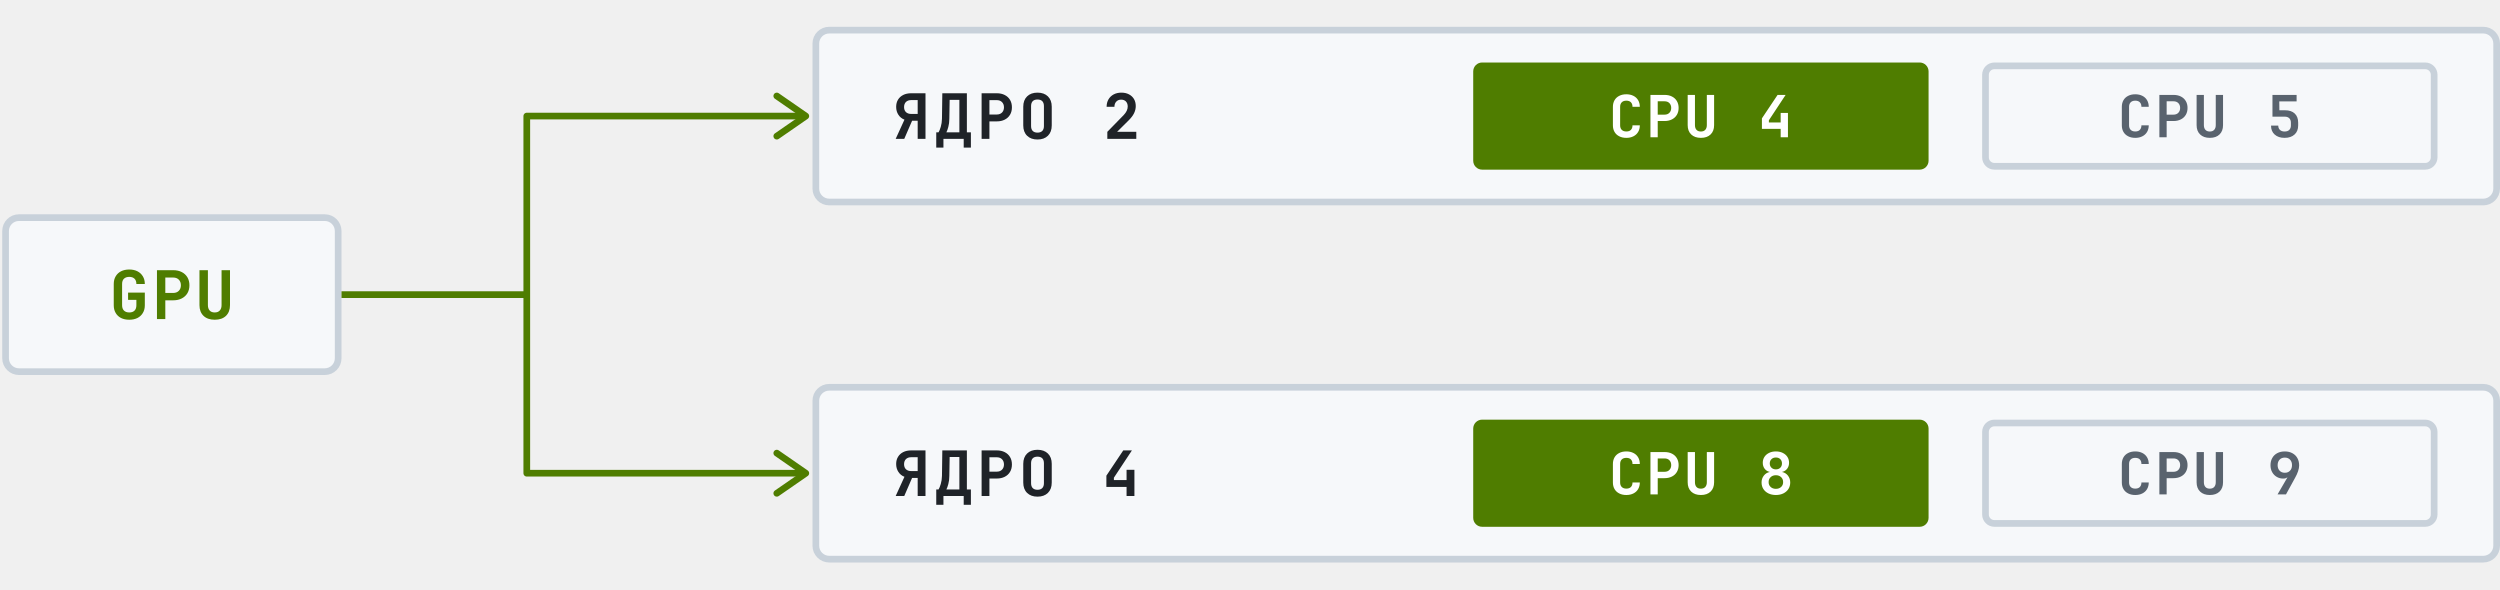
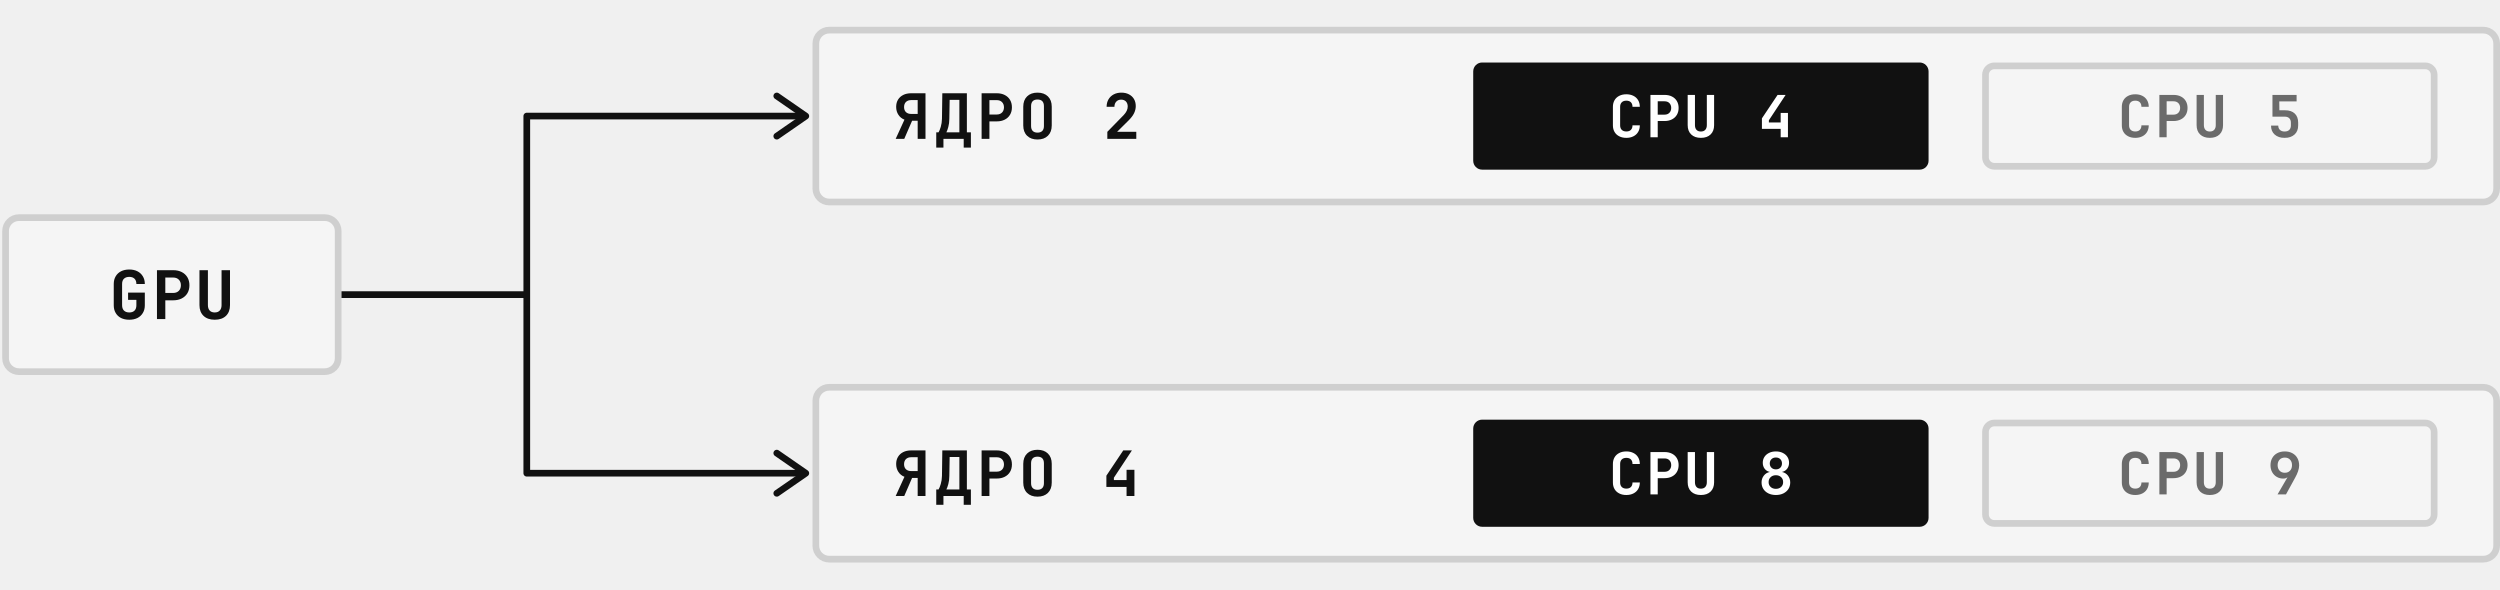
<svg xmlns="http://www.w3.org/2000/svg" width="560" height="132" viewBox="0 0 560 132" role="img" aria-label="GPU: ЯДРО 2, ЯДРО 4">
-   <rect x="1.25" y="48.75" width="74.5" height="34.5" rx="3" fill="#f6f8fa" stroke="#c8d1da" stroke-width="1.5" />
-   <path d="M28.96 71.62Q27.89 71.62 27.11 71.23Q26.33 70.83 25.91 70.1Q25.48 69.38 25.48 68.38V63.61Q25.48 62.62 25.91 61.9Q26.33 61.17 27.11 60.77Q27.89 60.37 28.96 60.37Q30.01 60.37 30.79 60.77Q31.57 61.17 32 61.9Q32.44 62.62 32.44 63.61H30.55Q30.55 62.85 30.14 62.44Q29.72 62.02 28.96 62.02Q28.2 62.02 27.77 62.43Q27.35 62.83 27.35 63.6V68.38Q27.35 69.15 27.77 69.57Q28.2 69.99 28.96 69.99Q29.72 69.99 30.14 69.57Q30.55 69.15 30.55 68.38V67.17H28.69V65.55H32.44V68.38Q32.44 69.38 32 70.1Q31.57 70.83 30.79 71.23Q30.01 71.62 28.96 71.62ZM35.16 71.47V60.52H38.8Q39.89 60.52 40.71 60.94Q41.53 61.36 41.98 62.12Q42.43 62.88 42.43 63.9Q42.43 64.92 41.98 65.68Q41.53 66.43 40.71 66.85Q39.89 67.27 38.8 67.27H37.03V71.47ZM37.03 65.62H38.8Q39.59 65.62 40.06 65.14Q40.52 64.66 40.52 63.9Q40.52 63.13 40.06 62.65Q39.59 62.17 38.8 62.17H37.03ZM48.1 71.62Q46.5 71.62 45.59 70.75Q44.68 69.87 44.68 68.35V60.52H46.57V68.34Q46.57 69.12 46.96 69.55Q47.35 69.99 48.1 69.99Q48.84 69.99 49.23 69.55Q49.63 69.12 49.63 68.34V60.52H51.52V68.35Q51.52 69.87 50.62 70.75Q49.72 71.62 48.1 71.62Z" fill="#4f7d00" />
-   <path d="M76.5 66H118M118 66V26H180M118 66V106H180" fill="none" stroke="#4f7d00" stroke-width="1.5" stroke-linecap="butt" stroke-linejoin="round" />
-   <path d="M174 21.5L180.5 26L174 30.5" fill="none" stroke="#4f7d00" stroke-width="1.5" stroke-linejoin="round" stroke-linecap="round" />
-   <rect x="182.75" y="6.75" width="376.5" height="38.5" rx="3" fill="#f6f8fa" stroke="#c8d1da" stroke-width="1.5" />
-   <path d="M200.63 31.11 202.6 26.8Q201.74 26.48 201.24 25.71Q200.74 24.95 200.74 23.93Q200.74 23 201.16 22.32Q201.57 21.65 202.32 21.27Q203.08 20.89 204.09 20.89H207.31V31.11H205.56V27.05H204.31L202.55 31.11ZM204.09 25.52H205.56V22.42H204.09Q203.36 22.42 202.93 22.84Q202.51 23.27 202.51 23.98Q202.51 24.7 202.93 25.11Q203.36 25.52 204.09 25.52ZM209.72 33.07V29.64H210.24Q210.48 29.25 210.73 28.42Q210.98 27.6 211 26.59L211.08 20.89H216.58V29.64H217.48V33.07H215.87V31.11H211.33V33.07ZM211.99 29.64H214.9V22.37H212.72L212.65 26.59Q212.65 27.61 212.42 28.44Q212.2 29.26 211.99 29.64ZM219.88 31.11V20.89H223.28Q224.3 20.89 225.06 21.28Q225.83 21.67 226.25 22.38Q226.67 23.09 226.67 24.04Q226.67 24.99 226.25 25.7Q225.83 26.41 225.06 26.8Q224.3 27.19 223.28 27.19H221.63V31.11ZM221.63 25.65H223.28Q224.02 25.65 224.46 25.2Q224.89 24.75 224.89 24.04Q224.89 23.33 224.46 22.88Q224.02 22.43 223.28 22.43H221.63ZM232.4 31.25Q230.93 31.25 230.07 30.41Q229.21 29.57 229.21 28.09V23.91Q229.21 22.43 230.07 21.59Q230.93 20.75 232.4 20.75Q233.87 20.75 234.73 21.59Q235.59 22.43 235.59 23.9V28.09Q235.59 29.57 234.73 30.41Q233.87 31.25 232.4 31.25ZM232.4 29.71Q233.11 29.71 233.48 29.32Q233.84 28.94 233.84 28.23V23.77Q233.84 23.06 233.48 22.67Q233.11 22.29 232.4 22.29Q231.69 22.29 231.32 22.67Q230.96 23.06 230.96 23.77V28.23Q230.96 28.94 231.32 29.32Q231.69 29.71 232.4 29.71ZM248.04 31.11V29.53L251.72 25.76Q252.61 24.82 252.61 23.86Q252.61 23.17 252.22 22.74Q251.82 22.32 251.14 22.32Q250.46 22.32 250.05 22.76Q249.63 23.2 249.63 23.93H247.88Q247.88 22.98 248.3 22.26Q248.72 21.55 249.46 21.15Q250.21 20.75 251.19 20.75Q252.15 20.75 252.88 21.13Q253.61 21.51 254.01 22.18Q254.41 22.86 254.41 23.77Q254.41 24.56 254.04 25.34Q253.66 26.13 252.81 26.97L250.23 29.53H254.53V31.11Z" fill="#1f2328" />
-   <rect x="330" y="14" width="102" height="24" rx="2" fill="#4f7d00" />
+   <rect x="1.25" y="48.75" width="74.5" height="34.5" rx="3" fill="#f5f5f5" stroke="#cfcfcf" stroke-width="1.5" />
+   <path d="M28.96 71.62Q27.89 71.62 27.11 71.23Q26.33 70.83 25.91 70.1Q25.48 69.38 25.48 68.38V63.61Q25.48 62.62 25.91 61.9Q26.33 61.17 27.11 60.77Q27.89 60.37 28.96 60.37Q30.01 60.37 30.79 60.77Q31.57 61.17 32 61.9Q32.44 62.62 32.44 63.61H30.55Q30.55 62.85 30.14 62.44Q29.72 62.02 28.96 62.02Q28.2 62.02 27.77 62.43Q27.35 62.83 27.35 63.6V68.38Q27.35 69.15 27.77 69.57Q28.2 69.99 28.96 69.99Q29.72 69.99 30.14 69.57Q30.55 69.15 30.55 68.38V67.17H28.69V65.55H32.44V68.38Q32.44 69.38 32 70.1Q31.57 70.83 30.79 71.23Q30.01 71.62 28.96 71.62ZM35.16 71.47V60.52H38.8Q39.89 60.52 40.71 60.94Q41.53 61.36 41.98 62.12Q42.43 62.88 42.43 63.9Q42.43 64.92 41.98 65.68Q41.53 66.43 40.71 66.85Q39.89 67.27 38.8 67.27H37.03V71.47ZM37.03 65.62H38.8Q39.59 65.62 40.06 65.14Q40.52 64.66 40.52 63.9Q40.52 63.13 40.06 62.65Q39.59 62.17 38.8 62.17H37.03ZM48.1 71.62Q46.5 71.62 45.59 70.75Q44.68 69.87 44.68 68.35V60.52H46.57V68.34Q46.57 69.12 46.96 69.55Q47.35 69.99 48.1 69.99Q48.84 69.99 49.23 69.55Q49.63 69.12 49.63 68.34V60.52H51.52V68.35Q51.52 69.87 50.62 70.75Q49.72 71.62 48.1 71.62Z" fill="#111111" />
+   <path d="M76.5 66H118M118 66V26H180M118 66V106H180" fill="none" stroke="#111111" stroke-width="1.5" stroke-linecap="butt" stroke-linejoin="round" />
+   <path d="M174 21.5L180.5 26L174 30.5" fill="none" stroke="#111111" stroke-width="1.5" stroke-linejoin="round" stroke-linecap="round" />
+   <rect x="182.75" y="6.75" width="376.5" height="38.5" rx="3" fill="#f5f5f5" stroke="#cfcfcf" stroke-width="1.5" />
+   <path d="M200.63 31.11 202.6 26.8Q201.74 26.48 201.24 25.71Q200.74 24.95 200.74 23.93Q200.74 23 201.16 22.32Q201.57 21.65 202.32 21.27Q203.08 20.89 204.09 20.89H207.31V31.11H205.56V27.05H204.31L202.55 31.11ZM204.09 25.52H205.56V22.42H204.09Q203.36 22.42 202.93 22.84Q202.51 23.27 202.51 23.98Q202.51 24.7 202.93 25.11Q203.36 25.52 204.09 25.52ZM209.72 33.07V29.64H210.24Q210.48 29.25 210.73 28.42Q210.98 27.6 211 26.59L211.08 20.89H216.58V29.64H217.48V33.07H215.87V31.11H211.33V33.07ZM211.99 29.64H214.9V22.37H212.72L212.65 26.59Q212.65 27.61 212.42 28.44Q212.2 29.26 211.99 29.64ZM219.88 31.11V20.89H223.28Q224.3 20.89 225.06 21.28Q225.83 21.67 226.25 22.38Q226.67 23.09 226.67 24.04Q226.67 24.99 226.25 25.7Q225.83 26.41 225.06 26.8Q224.3 27.19 223.28 27.19H221.63V31.11ZM221.63 25.65H223.28Q224.02 25.65 224.46 25.2Q224.89 24.75 224.89 24.04Q224.89 23.33 224.46 22.88Q224.02 22.43 223.28 22.43H221.63ZM232.4 31.25Q230.93 31.25 230.07 30.41Q229.21 29.57 229.21 28.09V23.91Q229.21 22.43 230.07 21.59Q230.93 20.75 232.4 20.75Q233.87 20.75 234.73 21.59Q235.59 22.43 235.59 23.9V28.09Q235.59 29.57 234.73 30.41Q233.87 31.25 232.4 31.25ZM232.4 29.71Q233.11 29.71 233.48 29.32Q233.84 28.94 233.84 28.23V23.77Q233.84 23.06 233.48 22.67Q233.11 22.29 232.4 22.29Q231.69 22.29 231.32 22.67Q230.96 23.06 230.96 23.77V28.23Q230.96 28.94 231.32 29.32Q231.69 29.71 232.4 29.71ZM248.04 31.11V29.53L251.72 25.76Q252.61 24.82 252.61 23.86Q252.61 23.17 252.22 22.74Q251.82 22.32 251.14 22.32Q250.46 22.32 250.05 22.76Q249.63 23.2 249.63 23.93H247.88Q247.88 22.98 248.3 22.26Q248.72 21.55 249.46 21.15Q250.21 20.75 251.19 20.75Q252.15 20.75 252.88 21.13Q253.61 21.51 254.01 22.18Q254.41 22.86 254.41 23.77Q254.41 24.56 254.04 25.34Q253.66 26.13 252.81 26.97L250.23 29.53H254.53V31.11Z" fill="#111111" />
+   <rect x="330" y="14" width="102" height="24" rx="2" fill="#111111" />
  <path d="M364.3 30.88Q363.38 30.88 362.71 30.53Q362.03 30.19 361.66 29.56Q361.29 28.93 361.29 28.07V23.93Q361.29 23.08 361.66 22.44Q362.03 21.81 362.71 21.47Q363.38 21.12 364.3 21.12Q365.21 21.12 365.89 21.47Q366.57 21.81 366.94 22.44Q367.32 23.08 367.32 23.93H365.68Q365.68 23.27 365.32 22.91Q364.97 22.55 364.3 22.55Q363.64 22.55 363.28 22.91Q362.91 23.27 362.91 23.93V28.07Q362.91 28.73 363.28 29.09Q363.64 29.45 364.3 29.45Q364.97 29.45 365.32 29.09Q365.68 28.73 365.68 28.07H367.32Q367.32 28.93 366.94 29.56Q366.57 30.19 365.89 30.53Q365.21 30.88 364.3 30.88ZM369.7 30.75V21.26H372.86Q373.81 21.26 374.52 21.62Q375.23 21.98 375.62 22.64Q376.01 23.3 376.01 24.18Q376.01 25.06 375.62 25.72Q375.23 26.38 374.52 26.74Q373.81 27.11 372.86 27.11H371.33V30.75ZM371.33 25.68H372.86Q373.55 25.68 373.95 25.26Q374.35 24.84 374.35 24.18Q374.35 23.52 373.95 23.1Q373.55 22.69 372.86 22.69H371.33ZM381 30.88Q379.61 30.88 378.82 30.11Q378.04 29.35 378.04 28.04V21.26H379.67V28.03Q379.67 28.7 380.01 29.08Q380.35 29.46 381 29.46Q381.64 29.46 381.98 29.08Q382.33 28.7 382.33 28.03V21.26H383.96V28.04Q383.96 29.35 383.18 30.11Q382.4 30.88 381 30.88ZM398.87 30.75V28.86H394.67V26.51L398.18 21.26H399.98L396.23 26.94V27.43H398.87V25.29H400.5V30.75Z" fill="#ffffff" />
-   <rect x="444.75" y="14.75" width="100.5" height="22.5" rx="2" fill="none" stroke="#c8d1da" stroke-width="1.5" />
-   <path d="M478.3 30.88Q477.38 30.88 476.71 30.53Q476.03 30.19 475.66 29.56Q475.29 28.93 475.29 28.07V23.93Q475.29 23.08 475.66 22.44Q476.03 21.81 476.71 21.47Q477.38 21.12 478.3 21.12Q479.21 21.12 479.89 21.47Q480.57 21.81 480.94 22.44Q481.32 23.08 481.32 23.93H479.68Q479.68 23.27 479.32 22.91Q478.97 22.55 478.3 22.55Q477.64 22.55 477.28 22.91Q476.91 23.27 476.91 23.93V28.07Q476.91 28.73 477.28 29.09Q477.64 29.45 478.3 29.45Q478.97 29.45 479.32 29.09Q479.68 28.73 479.68 28.07H481.32Q481.32 28.93 480.94 29.56Q480.57 30.19 479.89 30.53Q479.21 30.88 478.3 30.88ZM483.7 30.75V21.26H486.86Q487.81 21.26 488.52 21.62Q489.23 21.98 489.62 22.64Q490.01 23.3 490.01 24.18Q490.01 25.06 489.62 25.72Q489.23 26.38 488.52 26.74Q487.81 27.11 486.86 27.11H485.33V30.75ZM485.33 25.68H486.86Q487.55 25.68 487.95 25.26Q488.35 24.84 488.35 24.18Q488.35 23.52 487.95 23.1Q487.55 22.69 486.86 22.69H485.33ZM495 30.88Q493.61 30.88 492.82 30.11Q492.04 29.35 492.04 28.04V21.26H493.67V28.03Q493.67 28.7 494.01 29.08Q494.35 29.46 495 29.46Q495.64 29.46 495.98 29.08Q496.33 28.7 496.33 28.03V21.26H497.96V28.04Q497.96 29.35 497.18 30.11Q496.4 30.88 495 30.88ZM511.75 30.88Q510.36 30.88 509.53 30.14Q508.71 29.41 508.71 28.14H510.33Q510.33 28.74 510.71 29.1Q511.1 29.46 511.76 29.46Q512.42 29.46 512.79 29.1Q513.16 28.74 513.16 28.11V27.48Q513.16 26.85 512.8 26.49Q512.44 26.13 511.77 26.13H509.03V21.26H514.44V22.72H510.56L510.58 24.7H511.85Q513.26 24.7 514.02 25.43Q514.79 26.16 514.79 27.48V28.11Q514.79 29.39 513.98 30.13Q513.16 30.88 511.75 30.88Z" fill="#59636e" />
-   <path d="M174 101.5L180.5 106L174 110.5" fill="none" stroke="#4f7d00" stroke-width="1.5" stroke-linejoin="round" stroke-linecap="round" />
-   <rect x="182.75" y="86.75" width="376.5" height="38.5" rx="3" fill="#f6f8fa" stroke="#c8d1da" stroke-width="1.5" />
-   <path d="M200.63 111.11 202.6 106.8Q201.74 106.48 201.24 105.71Q200.74 104.95 200.74 103.93Q200.74 103 201.16 102.33Q201.57 101.65 202.32 101.27Q203.08 100.89 204.09 100.89H207.31V111.11H205.56V107.05H204.31L202.55 111.11ZM204.09 105.52H205.56V102.42H204.09Q203.36 102.42 202.93 102.84Q202.51 103.27 202.51 103.98Q202.51 104.7 202.93 105.11Q203.36 105.52 204.09 105.52ZM209.72 113.07V109.64H210.24Q210.48 109.25 210.73 108.42Q210.98 107.6 211 106.59L211.08 100.89H216.58V109.64H217.48V113.07H215.87V111.11H211.33V113.07ZM211.99 109.64H214.9V102.37H212.72L212.65 106.59Q212.65 107.61 212.42 108.44Q212.2 109.26 211.99 109.64ZM219.88 111.11V100.89H223.28Q224.3 100.89 225.06 101.28Q225.83 101.67 226.25 102.38Q226.67 103.09 226.67 104.04Q226.67 104.99 226.25 105.7Q225.83 106.41 225.06 106.8Q224.3 107.19 223.28 107.19H221.63V111.11ZM221.63 105.65H223.28Q224.02 105.65 224.46 105.2Q224.89 104.75 224.89 104.04Q224.89 103.33 224.46 102.88Q224.02 102.43 223.28 102.43H221.63ZM232.4 111.25Q230.93 111.25 230.07 110.41Q229.21 109.57 229.21 108.09V103.91Q229.21 102.43 230.07 101.59Q230.93 100.75 232.4 100.75Q233.87 100.75 234.73 101.59Q235.59 102.43 235.59 103.9V108.09Q235.59 109.57 234.73 110.41Q233.87 111.25 232.4 111.25ZM232.4 109.71Q233.11 109.71 233.48 109.32Q233.84 108.94 233.84 108.23V103.77Q233.84 103.06 233.48 102.67Q233.11 102.29 232.4 102.29Q231.69 102.29 231.32 102.67Q230.96 103.06 230.96 103.77V108.23Q230.96 108.94 231.32 109.32Q231.69 109.71 232.4 109.71ZM252.35 111.11V109.08H247.83V106.55L251.61 100.89H253.55L249.51 107.01V107.54H252.35V105.23H254.11V111.11Z" fill="#1f2328" />
-   <rect x="330" y="94" width="102" height="24" rx="2" fill="#4f7d00" />
+   <rect x="444.75" y="14.75" width="100.5" height="22.5" rx="2" fill="none" stroke="#cfcfcf" stroke-width="1.5" />
+   <path d="M478.3 30.88Q477.38 30.88 476.71 30.53Q476.03 30.19 475.66 29.56Q475.29 28.93 475.29 28.07V23.93Q475.29 23.08 475.66 22.44Q476.03 21.81 476.71 21.47Q477.38 21.12 478.3 21.12Q479.21 21.12 479.89 21.47Q480.57 21.81 480.94 22.44Q481.32 23.08 481.32 23.93H479.68Q479.68 23.27 479.32 22.91Q478.97 22.55 478.3 22.55Q477.64 22.55 477.28 22.91Q476.91 23.27 476.91 23.93V28.07Q476.91 28.73 477.28 29.09Q477.64 29.45 478.3 29.45Q478.97 29.45 479.32 29.09Q479.68 28.73 479.68 28.07H481.32Q481.32 28.93 480.94 29.56Q480.57 30.19 479.89 30.53Q479.21 30.88 478.3 30.88ZM483.7 30.75V21.26H486.86Q487.81 21.26 488.52 21.62Q489.23 21.98 489.62 22.64Q490.01 23.3 490.01 24.18Q490.01 25.06 489.62 25.72Q489.23 26.38 488.52 26.74Q487.81 27.11 486.86 27.11H485.33V30.75ZM485.33 25.68H486.86Q487.55 25.68 487.95 25.26Q488.35 24.84 488.35 24.18Q488.35 23.52 487.95 23.1Q487.55 22.69 486.86 22.69H485.33ZM495 30.88Q493.61 30.88 492.82 30.11Q492.04 29.35 492.04 28.04V21.26H493.67V28.03Q493.67 28.7 494.01 29.08Q494.35 29.46 495 29.46Q495.64 29.46 495.98 29.08Q496.33 28.7 496.33 28.03V21.26H497.96V28.04Q497.96 29.35 497.18 30.11Q496.4 30.88 495 30.88ZM511.75 30.88Q510.36 30.88 509.53 30.14Q508.71 29.41 508.71 28.14H510.33Q510.33 28.74 510.71 29.1Q511.1 29.46 511.76 29.46Q512.42 29.46 512.79 29.1Q513.16 28.74 513.16 28.11V27.48Q513.16 26.85 512.8 26.49Q512.44 26.13 511.77 26.13H509.03V21.26H514.44V22.72H510.56L510.58 24.7H511.85Q513.26 24.7 514.02 25.43Q514.79 26.16 514.79 27.48V28.11Q514.79 29.39 513.98 30.13Q513.16 30.88 511.75 30.88Z" fill="#6b6b6b" />
+   <path d="M174 101.5L180.5 106L174 110.5" fill="none" stroke="#111111" stroke-width="1.5" stroke-linejoin="round" stroke-linecap="round" />
+   <rect x="182.75" y="86.75" width="376.5" height="38.5" rx="3" fill="#f5f5f5" stroke="#cfcfcf" stroke-width="1.5" />
+   <path d="M200.63 111.11 202.6 106.8Q201.74 106.48 201.24 105.71Q200.74 104.95 200.74 103.93Q200.74 103 201.16 102.33Q201.57 101.65 202.32 101.27Q203.08 100.89 204.09 100.89H207.31V111.11H205.56V107.05H204.31L202.55 111.11ZM204.09 105.52H205.56V102.42H204.09Q203.36 102.42 202.93 102.84Q202.51 103.27 202.51 103.98Q202.51 104.7 202.93 105.11Q203.36 105.52 204.09 105.52ZM209.72 113.07V109.64H210.24Q210.48 109.25 210.73 108.42Q210.98 107.6 211 106.59L211.08 100.89H216.58V109.64H217.48V113.07H215.87V111.11H211.33V113.07ZM211.99 109.64H214.9V102.37H212.72L212.65 106.59Q212.65 107.61 212.42 108.44Q212.2 109.26 211.99 109.64ZM219.88 111.11V100.89H223.28Q224.3 100.89 225.06 101.28Q225.83 101.67 226.25 102.38Q226.67 103.09 226.67 104.04Q226.67 104.99 226.25 105.7Q225.83 106.41 225.06 106.8Q224.3 107.19 223.28 107.19H221.63V111.11ZM221.63 105.65H223.28Q224.02 105.65 224.46 105.2Q224.89 104.75 224.89 104.04Q224.89 103.33 224.46 102.88Q224.02 102.43 223.28 102.43H221.63ZM232.4 111.25Q230.93 111.25 230.07 110.41Q229.21 109.57 229.21 108.09V103.91Q229.21 102.43 230.07 101.59Q230.93 100.75 232.4 100.75Q233.87 100.75 234.73 101.59Q235.59 102.43 235.59 103.9V108.09Q235.59 109.57 234.73 110.41Q233.87 111.25 232.4 111.25ZM232.4 109.71Q233.11 109.71 233.48 109.32Q233.84 108.94 233.84 108.23V103.77Q233.84 103.06 233.48 102.67Q233.11 102.29 232.4 102.29Q231.69 102.29 231.32 102.67Q230.96 103.06 230.96 103.77V108.23Q230.96 108.94 231.32 109.32Q231.69 109.71 232.4 109.71ZM252.35 111.11V109.08H247.83V106.55L251.61 100.89H253.55L249.51 107.01V107.54H252.35V105.23H254.11V111.11Z" fill="#111111" />
+   <rect x="330" y="94" width="102" height="24" rx="2" fill="#111111" />
  <path d="M364.3 110.88Q363.38 110.88 362.71 110.53Q362.03 110.19 361.66 109.56Q361.29 108.93 361.29 108.07V103.93Q361.29 103.08 361.66 102.44Q362.03 101.81 362.71 101.47Q363.38 101.12 364.3 101.12Q365.21 101.12 365.89 101.47Q366.57 101.81 366.94 102.44Q367.32 103.08 367.32 103.93H365.68Q365.68 103.27 365.32 102.91Q364.97 102.56 364.3 102.56Q363.64 102.56 363.28 102.91Q362.91 103.27 362.91 103.93V108.07Q362.91 108.73 363.28 109.09Q363.64 109.45 364.3 109.45Q364.97 109.45 365.32 109.09Q365.68 108.73 365.68 108.07H367.32Q367.32 108.93 366.94 109.56Q366.57 110.19 365.89 110.53Q365.21 110.88 364.3 110.88ZM369.7 110.75V101.26H372.86Q373.81 101.26 374.52 101.62Q375.23 101.98 375.62 102.64Q376.01 103.3 376.01 104.18Q376.01 105.06 375.62 105.72Q375.23 106.38 374.52 106.74Q373.81 107.11 372.86 107.11H371.33V110.75ZM371.33 105.68H372.86Q373.55 105.68 373.95 105.26Q374.35 104.84 374.35 104.18Q374.35 103.52 373.95 103.1Q373.55 102.69 372.86 102.69H371.33ZM381 110.88Q379.61 110.88 378.82 110.11Q378.04 109.35 378.04 108.04V101.26H379.67V108.03Q379.67 108.7 380.01 109.08Q380.35 109.46 381 109.46Q381.64 109.46 381.98 109.08Q382.33 108.7 382.33 108.03V101.26H383.96V108.04Q383.96 109.35 383.18 110.11Q382.4 110.88 381 110.88ZM397.8 110.88Q396.85 110.88 396.12 110.52Q395.39 110.16 394.99 109.53Q394.59 108.9 394.59 108.07Q394.59 107.2 395.09 106.55Q395.59 105.9 396.4 105.73V105.7Q395.71 105.56 395.28 105Q394.86 104.44 394.86 103.67Q394.86 102.92 395.23 102.35Q395.6 101.78 396.27 101.45Q396.93 101.12 397.8 101.12Q398.67 101.12 399.34 101.45Q400.01 101.78 400.38 102.35Q400.75 102.92 400.75 103.67Q400.75 104.44 400.32 105Q399.89 105.56 399.2 105.7V105.73Q400.01 105.9 400.51 106.55Q401.01 107.2 401.01 108.07Q401.01 108.9 400.61 109.53Q400.2 110.16 399.48 110.52Q398.75 110.88 397.8 110.88ZM397.8 105.14Q398.41 105.14 398.79 104.77Q399.16 104.4 399.16 103.82Q399.16 103.22 398.79 102.85Q398.41 102.48 397.8 102.48Q397.19 102.48 396.81 102.85Q396.43 103.22 396.43 103.82Q396.43 104.4 396.81 104.77Q397.19 105.14 397.8 105.14ZM397.8 109.5Q398.51 109.5 398.97 109.08Q399.42 108.67 399.42 107.99Q399.42 107.3 398.97 106.88Q398.51 106.45 397.8 106.45Q397.08 106.45 396.63 106.88Q396.17 107.3 396.17 107.99Q396.17 108.67 396.63 109.08Q397.08 109.5 397.8 109.5Z" fill="#ffffff" />
-   <rect x="444.75" y="94.75" width="100.5" height="22.5" rx="2" fill="none" stroke="#c8d1da" stroke-width="1.5" />
-   <path d="M478.3 110.88Q477.38 110.88 476.71 110.53Q476.03 110.19 475.66 109.56Q475.29 108.93 475.29 108.07V103.93Q475.29 103.08 475.66 102.44Q476.03 101.81 476.71 101.47Q477.38 101.12 478.3 101.12Q479.21 101.12 479.89 101.47Q480.57 101.81 480.94 102.44Q481.32 103.08 481.32 103.93H479.68Q479.68 103.27 479.32 102.91Q478.97 102.56 478.3 102.56Q477.64 102.56 477.28 102.91Q476.91 103.27 476.91 103.93V108.07Q476.91 108.73 477.28 109.09Q477.64 109.45 478.3 109.45Q478.97 109.45 479.32 109.09Q479.68 108.73 479.68 108.07H481.32Q481.32 108.93 480.94 109.56Q480.57 110.19 479.89 110.53Q479.21 110.88 478.3 110.88ZM483.7 110.75V101.26H486.86Q487.81 101.26 488.52 101.62Q489.23 101.98 489.62 102.64Q490.01 103.3 490.01 104.18Q490.01 105.06 489.62 105.72Q489.23 106.38 488.52 106.74Q487.81 107.11 486.86 107.11H485.33V110.75ZM485.33 105.68H486.86Q487.55 105.68 487.95 105.26Q488.35 104.84 488.35 104.18Q488.35 103.52 487.95 103.1Q487.55 102.69 486.86 102.69H485.33ZM495 110.88Q493.61 110.88 492.82 110.11Q492.04 109.35 492.04 108.04V101.26H493.67V108.03Q493.67 108.7 494.01 109.08Q494.35 109.46 495 109.46Q495.64 109.46 495.98 109.08Q496.33 108.7 496.33 108.03V101.26H497.96V108.04Q497.96 109.35 497.18 110.11Q496.4 110.88 495 110.88ZM510.17 110.75 512.4 106.91Q512.24 107.03 512.03 107.11Q511.83 107.2 511.41 107.2Q510.63 107.2 509.99 106.82Q509.34 106.44 508.97 105.77Q508.59 105.1 508.59 104.22Q508.59 103.28 508.99 102.59Q509.38 101.89 510.1 101.51Q510.82 101.12 511.8 101.12Q512.77 101.12 513.5 101.52Q514.22 101.91 514.61 102.61Q515.01 103.32 515.01 104.27Q515.01 104.83 514.77 105.55Q514.53 106.27 514.11 107.01L512.06 110.75ZM511.8 105.9Q512.53 105.9 512.97 105.43Q513.41 104.97 513.41 104.19Q513.41 103.43 512.97 102.96Q512.53 102.5 511.8 102.5Q511.07 102.5 510.63 102.96Q510.19 103.43 510.19 104.19Q510.19 104.97 510.63 105.43Q511.07 105.9 511.8 105.9Z" fill="#59636e" />
+   <rect x="444.75" y="94.75" width="100.5" height="22.5" rx="2" fill="none" stroke="#cfcfcf" stroke-width="1.5" />
+   <path d="M478.3 110.88Q477.38 110.88 476.71 110.53Q476.03 110.19 475.66 109.56Q475.29 108.93 475.29 108.07V103.93Q475.29 103.08 475.66 102.44Q476.03 101.81 476.71 101.47Q477.38 101.12 478.3 101.12Q479.21 101.12 479.89 101.47Q480.57 101.81 480.94 102.44Q481.32 103.08 481.32 103.93H479.68Q479.68 103.27 479.32 102.91Q478.97 102.56 478.3 102.56Q477.64 102.56 477.28 102.91Q476.91 103.27 476.91 103.93V108.07Q476.91 108.73 477.28 109.09Q477.64 109.45 478.3 109.45Q478.97 109.45 479.32 109.09Q479.68 108.73 479.68 108.07H481.32Q481.32 108.93 480.94 109.56Q480.57 110.19 479.89 110.53Q479.21 110.88 478.3 110.88ZM483.7 110.75V101.26H486.86Q487.81 101.26 488.52 101.62Q489.23 101.98 489.62 102.64Q490.01 103.3 490.01 104.18Q490.01 105.06 489.62 105.72Q489.23 106.38 488.52 106.74Q487.81 107.11 486.86 107.11H485.33V110.75ZM485.33 105.68H486.86Q487.55 105.68 487.95 105.26Q488.35 104.84 488.35 104.18Q488.35 103.52 487.95 103.1Q487.55 102.69 486.86 102.69H485.33ZM495 110.88Q493.61 110.88 492.82 110.11Q492.04 109.35 492.04 108.04V101.26H493.67V108.03Q493.67 108.7 494.01 109.08Q494.35 109.46 495 109.46Q495.64 109.46 495.98 109.08Q496.33 108.7 496.33 108.03V101.26H497.96V108.04Q497.96 109.35 497.18 110.11Q496.4 110.88 495 110.88ZM510.17 110.75 512.4 106.91Q512.24 107.03 512.03 107.11Q511.83 107.2 511.41 107.2Q510.63 107.2 509.99 106.82Q509.34 106.44 508.97 105.77Q508.59 105.1 508.59 104.22Q508.59 103.28 508.99 102.59Q509.38 101.89 510.1 101.51Q510.82 101.12 511.8 101.12Q512.77 101.12 513.5 101.52Q514.22 101.91 514.61 102.61Q515.01 103.32 515.01 104.27Q515.01 104.83 514.77 105.55Q514.53 106.27 514.11 107.01L512.06 110.75ZM511.8 105.9Q512.53 105.9 512.97 105.43Q513.41 104.97 513.41 104.19Q513.41 103.43 512.97 102.96Q512.53 102.5 511.8 102.5Q511.07 102.5 510.63 102.96Q510.19 103.43 510.19 104.19Q510.19 104.97 510.63 105.43Q511.07 105.9 511.8 105.9Z" fill="#6b6b6b" />
</svg>
